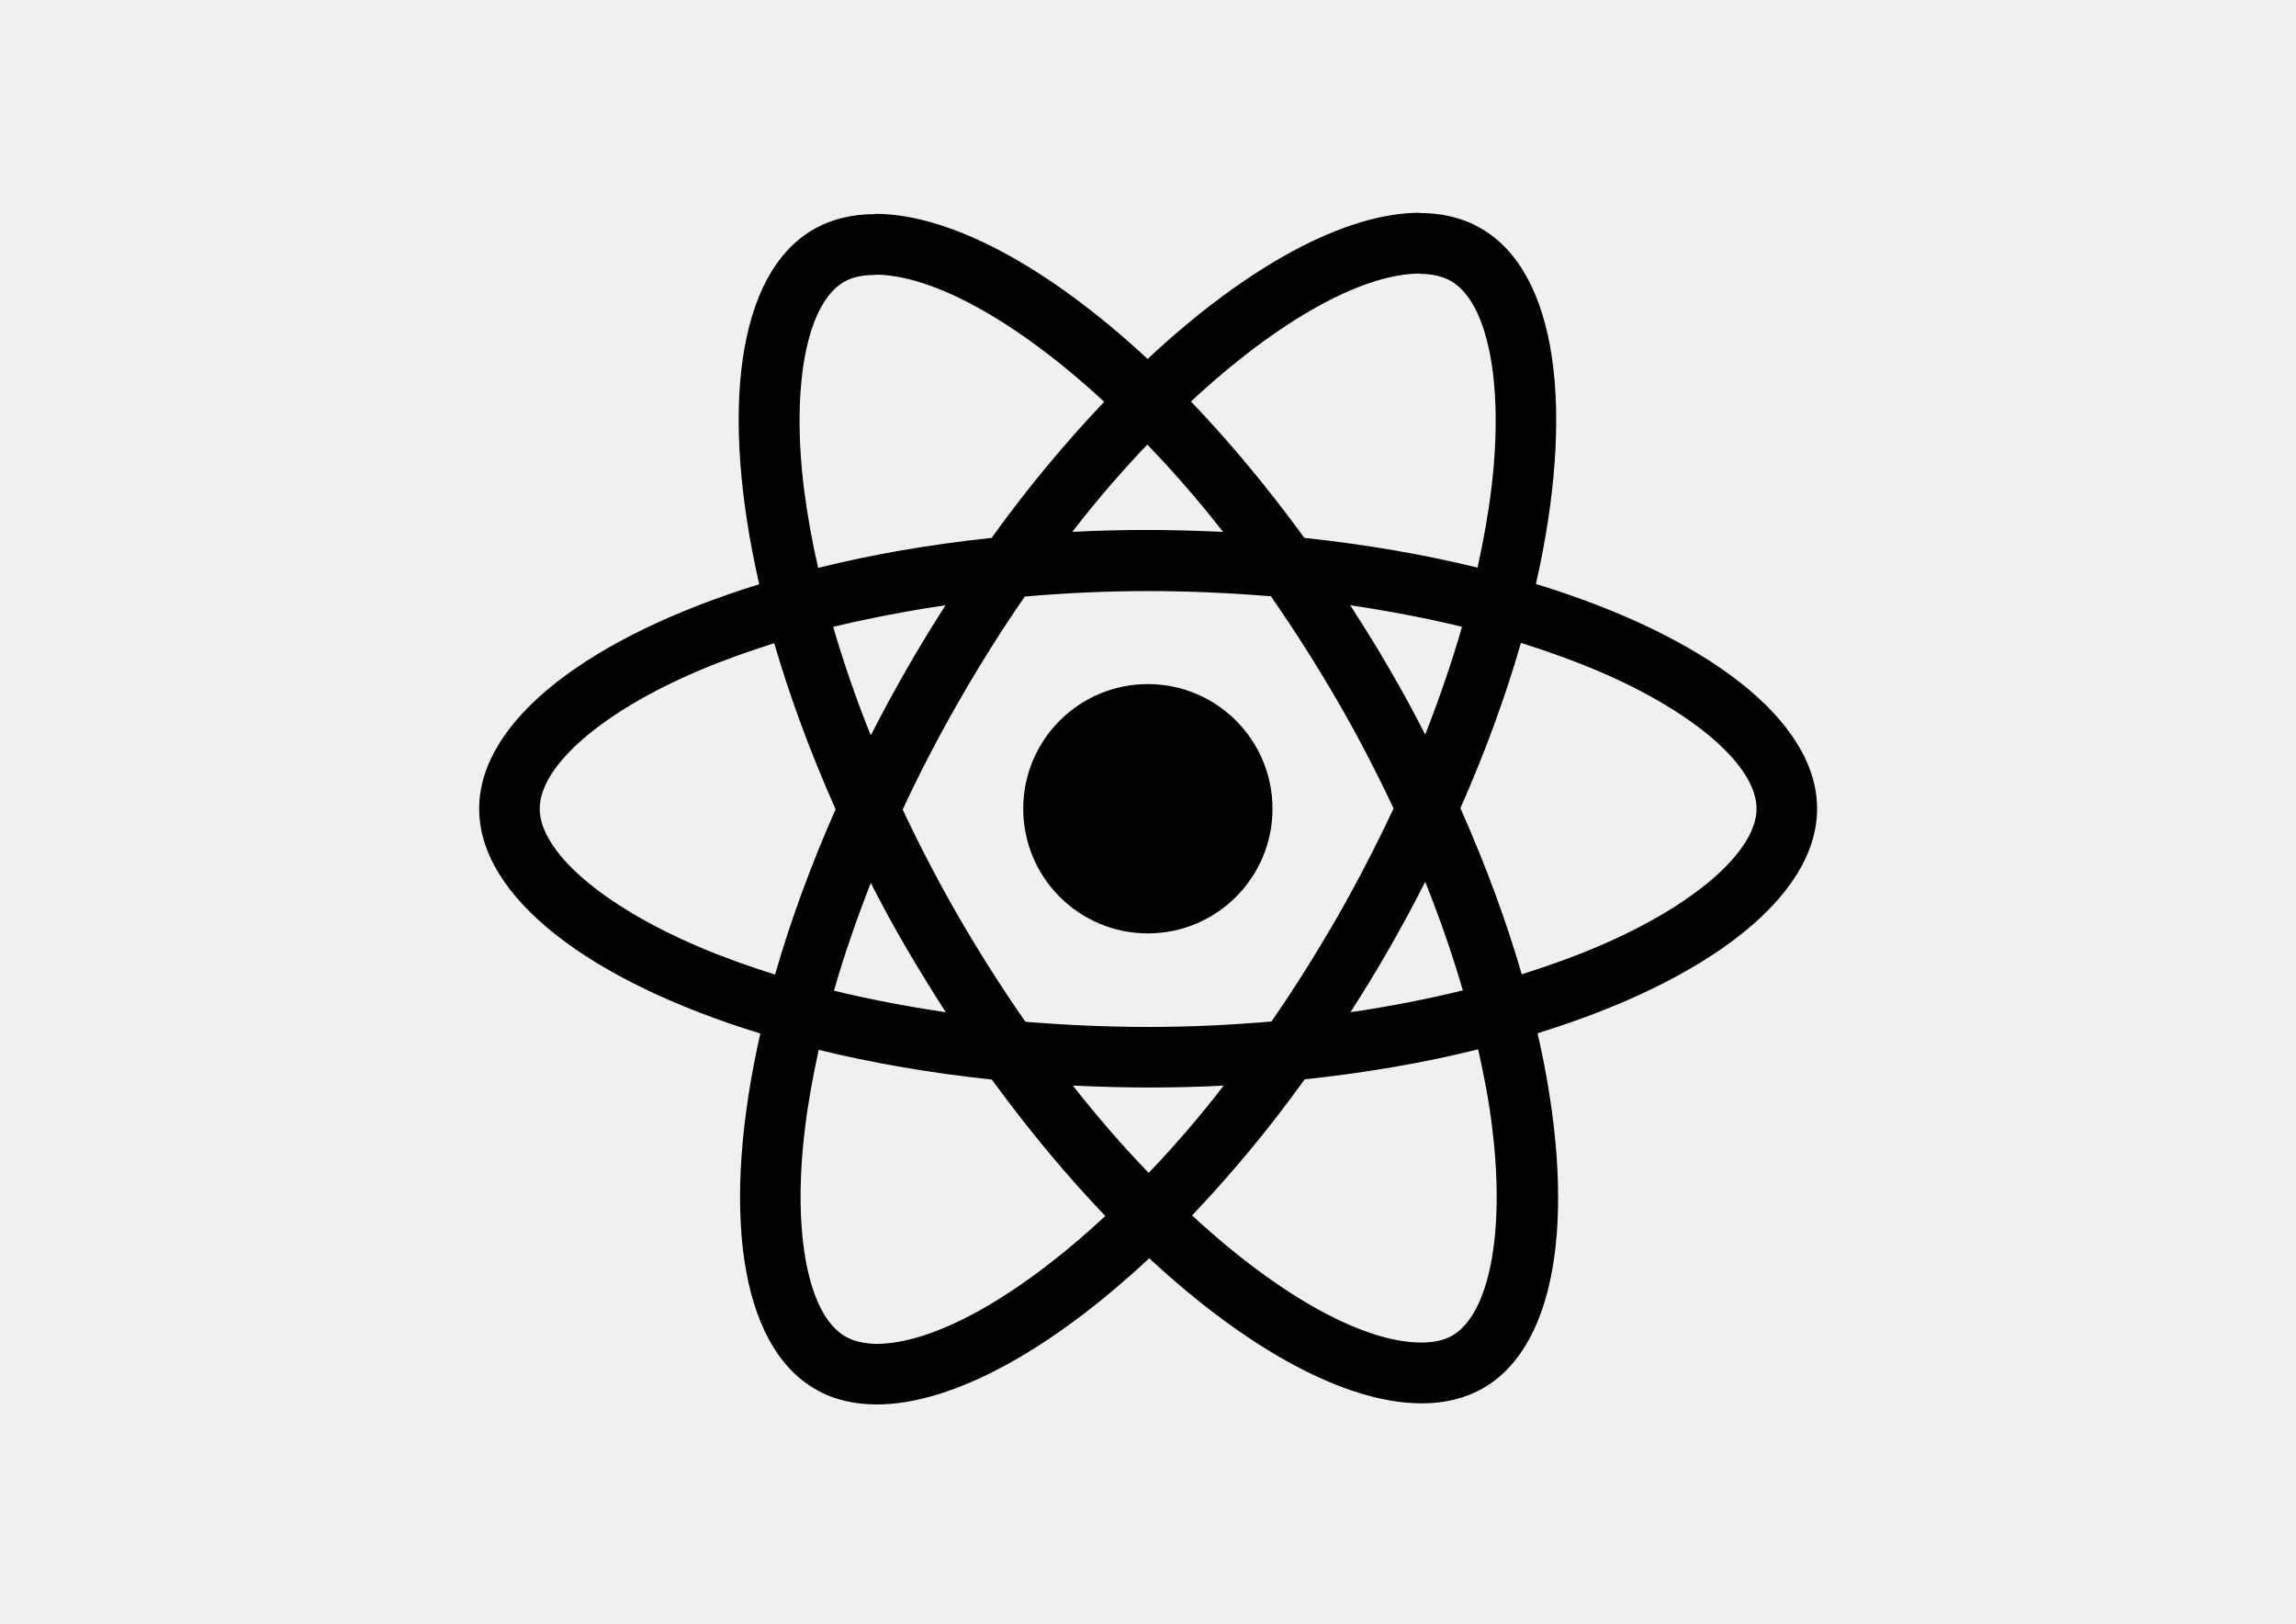
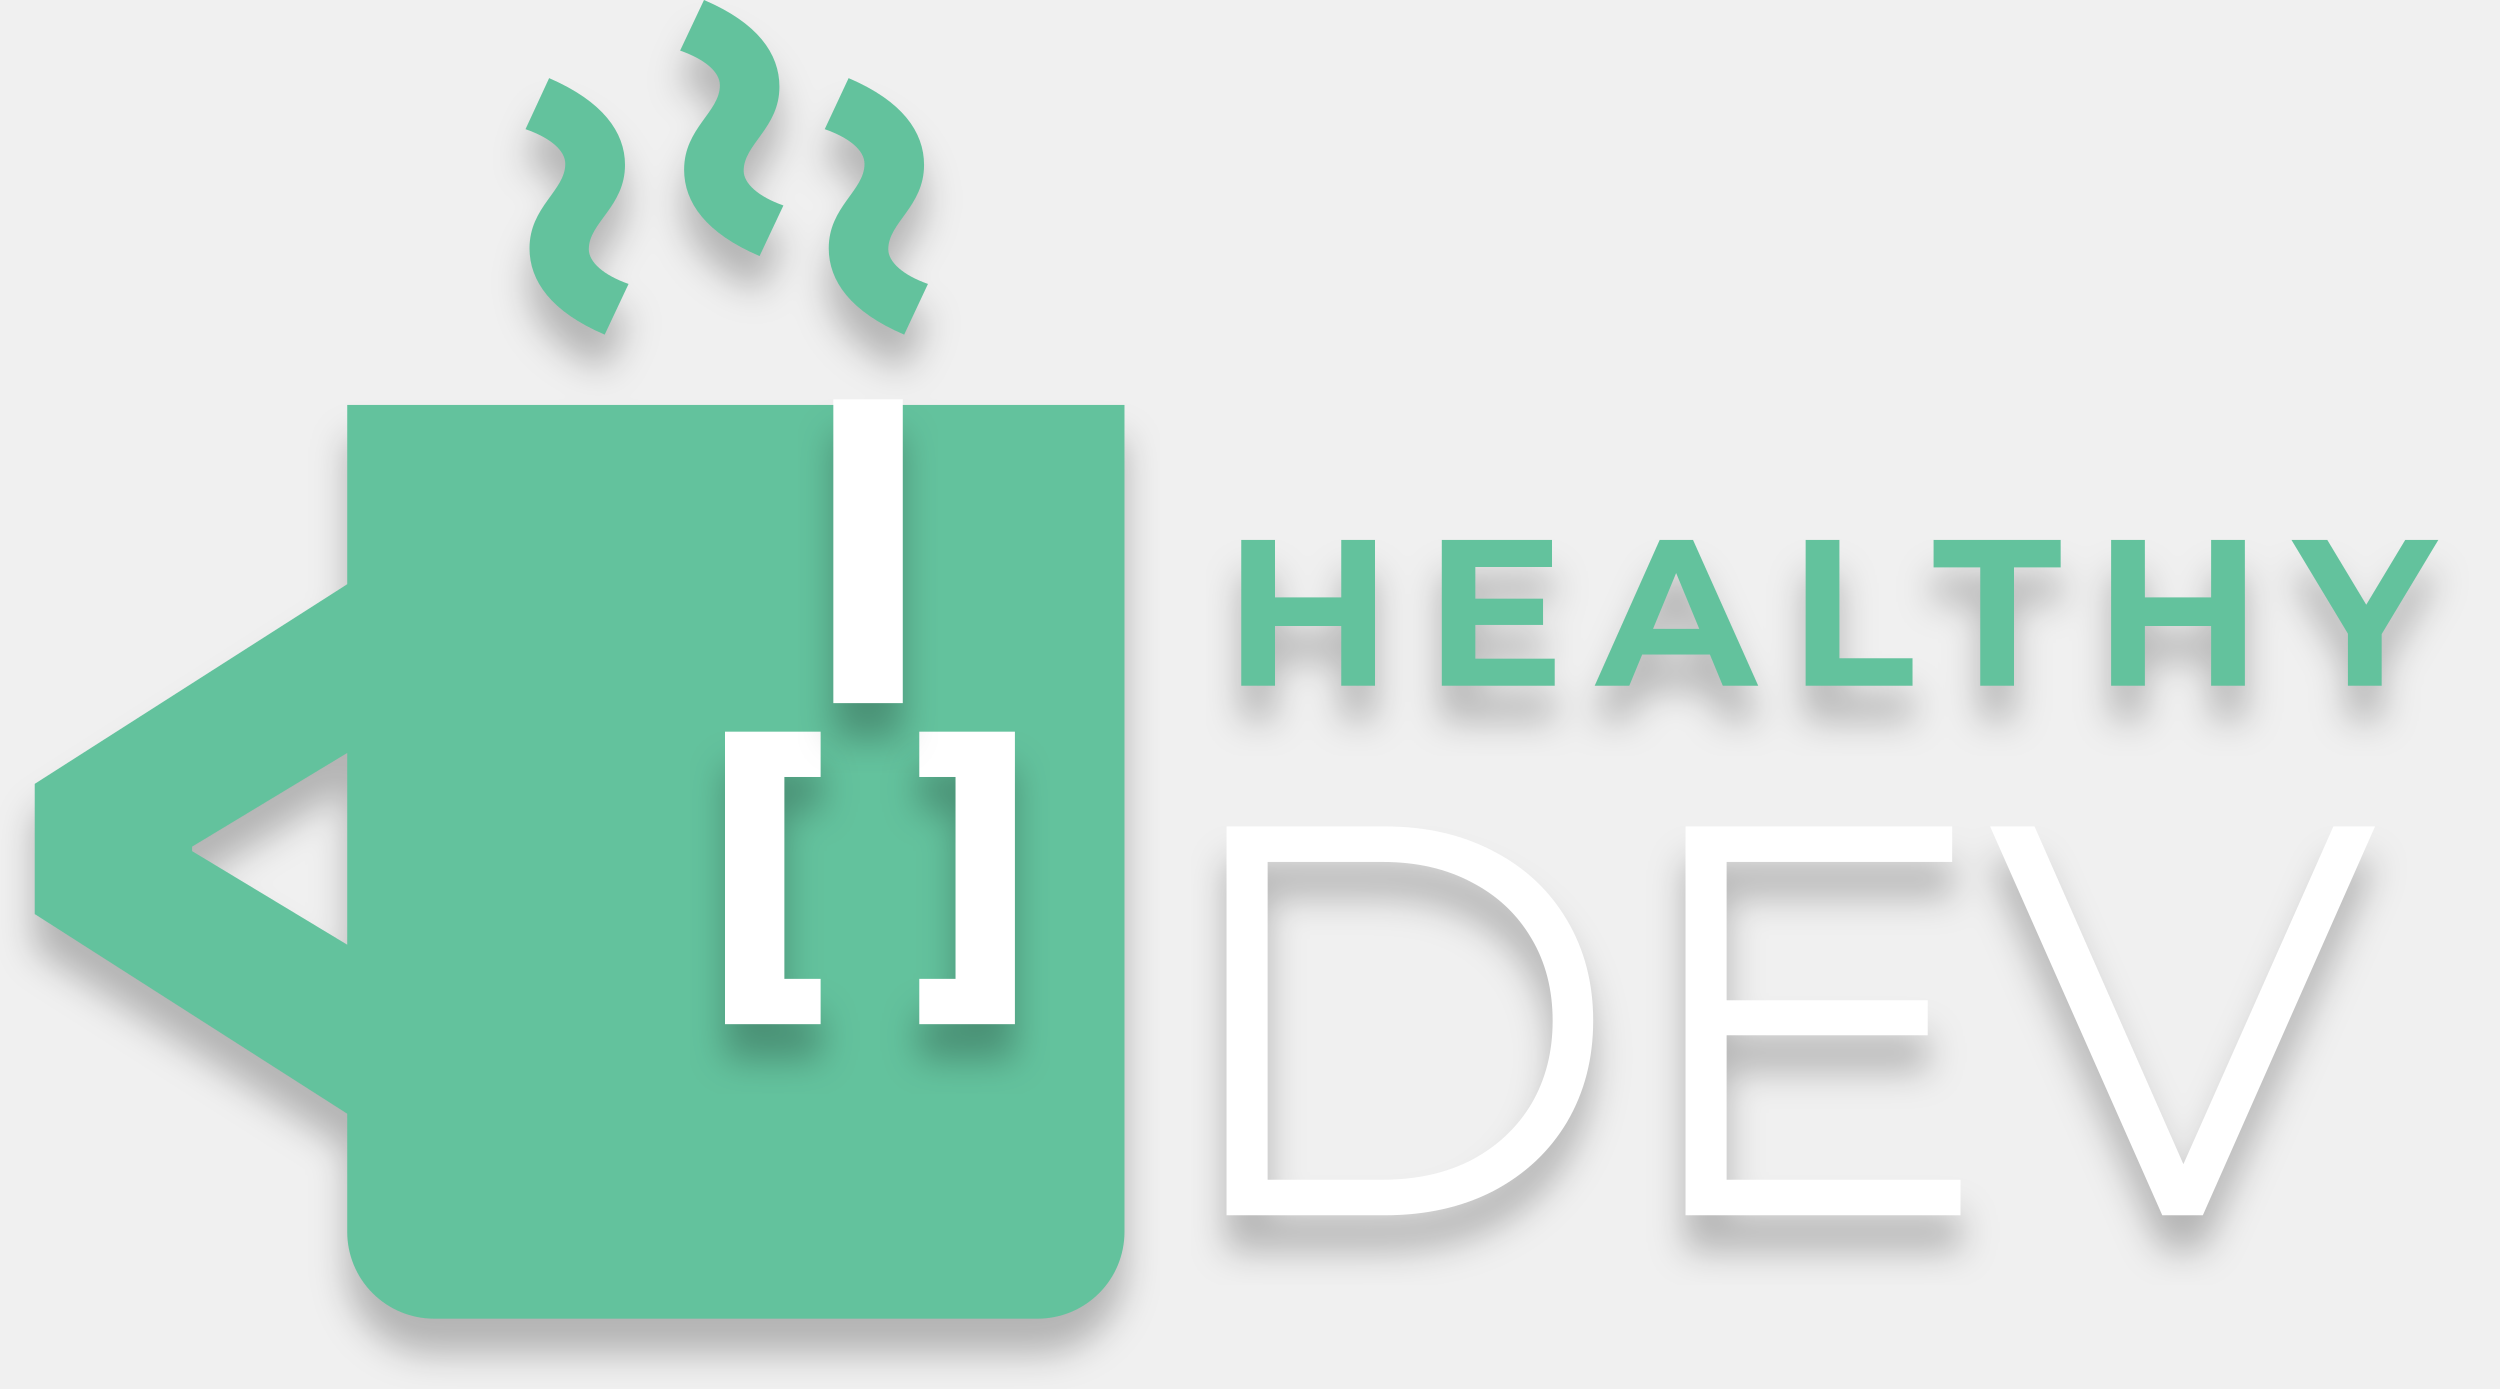
- <svg xmlns="http://www.w3.org/2000/svg" viewBox="0 0 841.9 595.3">
-   <g>
-     <path d="M666.3 296.5c0-32.5-40.7-63.3-103.1-82.4 14.4-63.6 8-114.2-20.2-130.4-6.5-3.8-14.1-5.6-22.4-5.6v22.3c4.6 0 8.3.9 11.4 2.6 13.6 7.8 19.5 37.5 14.9 75.7-1.1 9.4-2.9 19.3-5.1 29.4-19.6-4.8-41-8.5-63.5-10.9-13.5-18.5-27.5-35.3-41.6-50 32.6-30.3 63.2-46.9 84-46.9V78c-27.5 0-63.5 19.6-99.9 53.6-36.4-33.8-72.4-53.2-99.9-53.2v22.3c20.7 0 51.4 16.5 84 46.6-14 14.7-28 31.4-41.3 49.9-22.6 2.4-44 6.1-63.6 11-2.3-10-4-19.7-5.2-29-4.7-38.2 1.1-67.9 14.6-75.8 3-1.8 6.9-2.6 11.5-2.6V78.5c-8.4 0-16 1.8-22.6 5.6-28.1 16.2-34.4 66.7-19.9 130.1-62.2 19.2-102.7 49.9-102.7 82.3 0 32.5 40.7 63.3 103.1 82.4-14.4 63.6-8 114.2 20.2 130.4 6.5 3.8 14.1 5.6 22.5 5.6 27.5 0 63.5-19.6 99.9-53.6 36.4 33.8 72.4 53.2 99.9 53.2 8.4 0 16-1.8 22.6-5.6 28.1-16.2 34.4-66.7 19.9-130.1 62-19.1 102.5-49.9 102.5-82.3zm-130.2-66.7c-3.7 12.9-8.3 26.2-13.5 39.5-4.1-8-8.4-16-13.1-24-4.6-8-9.5-15.8-14.4-23.4 14.2 2.1 27.9 4.7 41 7.9zm-45.8 106.5c-7.8 13.5-15.8 26.3-24.1 38.2-14.9 1.3-30 2-45.2 2-15.1 0-30.2-.7-45-1.9-8.3-11.9-16.4-24.6-24.2-38-7.6-13.1-14.5-26.4-20.8-39.8 6.2-13.4 13.2-26.8 20.7-39.9 7.8-13.5 15.8-26.3 24.1-38.2 14.9-1.3 30-2 45.2-2 15.1 0 30.2.7 45 1.9 8.3 11.9 16.4 24.6 24.2 38 7.6 13.1 14.5 26.4 20.8 39.8-6.3 13.4-13.2 26.8-20.7 39.9zm32.3-13c5.4 13.4 10 26.8 13.8 39.8-13.1 3.2-26.9 5.9-41.2 8 4.9-7.7 9.8-15.6 14.4-23.7 4.6-8 8.9-16.1 13-24.1zM421.2 430c-9.3-9.6-18.6-20.3-27.8-32 9 .4 18.2.7 27.5.7 9.4 0 18.7-.2 27.8-.7-9 11.7-18.3 22.4-27.5 32zm-74.4-58.9c-14.2-2.1-27.9-4.7-41-7.9 3.7-12.9 8.3-26.2 13.5-39.5 4.1 8 8.4 16 13.1 24 4.7 8 9.5 15.8 14.4 23.4zM420.7 163c9.3 9.6 18.6 20.3 27.8 32-9-.4-18.2-.7-27.5-.7-9.4 0-18.7.2-27.8.7 9-11.7 18.3-22.4 27.5-32zm-74 58.9c-4.9 7.7-9.8 15.6-14.4 23.7-4.6 8-8.9 16-13 24-5.4-13.4-10-26.8-13.8-39.8 13.1-3.1 26.9-5.8 41.2-7.9zm-90.5 125.2c-35.4-15.1-58.3-34.9-58.3-50.6 0-15.7 22.9-35.6 58.3-50.6 8.6-3.7 18-7 27.7-10.1 5.7 19.6 13.2 40 22.5 60.9-9.2 20.8-16.6 41.1-22.2 60.6-9.9-3.1-19.3-6.5-28-10.2zM310 490c-13.6-7.8-19.5-37.5-14.9-75.7 1.1-9.4 2.9-19.3 5.1-29.4 19.6 4.8 41 8.5 63.5 10.9 13.5 18.5 27.5 35.3 41.6 50-32.6 30.3-63.2 46.9-84 46.9-4.5-.1-8.3-1-11.3-2.7zm237.2-76.2c4.7 38.2-1.1 67.9-14.6 75.8-3 1.8-6.9 2.6-11.5 2.6-20.7 0-51.4-16.5-84-46.6 14-14.7 28-31.4 41.3-49.9 22.6-2.4 44-6.1 63.6-11 2.3 10.1 4.1 19.8 5.2 29.1zm38.5-66.7c-8.6 3.7-18 7-27.7 10.1-5.7-19.6-13.2-40-22.5-60.9 9.2-20.8 16.6-41.1 22.2-60.6 9.9 3.1 19.3 6.5 28.1 10.2 35.4 15.1 58.3 34.9 58.3 50.6-.1 15.7-23 35.6-58.4 50.6zM320.8 78.4z" />
-     <circle cx="420.9" cy="296.5" r="45.7" />
-     <path d="M520.5 78.1z" />
+ <svg xmlns="http://www.w3.org/2000/svg" width="288" height="160" viewBox="0 0 288 160" fill="none">
+   <g filter="url(#filter0_d)">
+     <path d="M141.296 95.2H159.536C164.272 95.2 168.453 96.16 172.08 98.08C175.707 99.957 178.523 102.603 180.528 106.016C182.533 109.387 183.536 113.248 183.536 117.6C183.536 121.952 182.533 125.835 180.528 129.248C178.523 132.619 175.707 135.264 172.08 137.184C168.453 139.061 164.272 140 159.536 140H141.296V95.2ZM159.28 135.904C163.205 135.904 166.64 135.136 169.584 133.6C172.528 132.021 174.811 129.867 176.432 127.136C178.053 124.363 178.864 121.184 178.864 117.6C178.864 114.016 178.053 110.859 176.432 108.128C174.811 105.355 172.528 103.2 169.584 101.664C166.64 100.085 163.205 99.296 159.28 99.296H146.032V135.904H159.28ZM225.851 135.904V140H194.171V95.2H224.891V99.296H198.907V115.232H222.075V119.264H198.907V135.904H225.851ZM273.607 95.2L253.767 140H249.095L229.255 95.2H234.375L251.527 134.112L268.807 95.2H273.607Z" fill="white" />
  </g>
+   <g filter="url(#filter1_d)">
+     <path d="M158.4 62.2V79H154.512V72.112H146.88V79H142.992V62.2H146.88V68.824H154.512V62.2H158.4ZM179.103 75.88V79H166.095V62.2H178.791V65.32H169.959V68.968H177.759V71.992H169.959V75.88H179.103ZM196.98 75.4H189.18L187.692 79H183.708L191.196 62.2H195.036L202.548 79H198.468L196.98 75.4ZM195.756 72.448L193.092 66.016L190.428 72.448H195.756ZM208.011 62.2H211.899V75.832H220.323V79H208.011V62.2ZM228.125 65.368H222.749V62.2H237.389V65.368H232.013V79H228.125V65.368ZM258.609 62.2V79H254.721V72.112H247.089V79H243.201V62.2H247.089V68.824H254.721V62.2H258.609ZM274.368 73.048V79H270.48V73L263.976 62.2H268.104L272.592 69.664L277.08 62.2H280.896L274.368 73.048Z" fill="#63C29D" />
+   </g>
+   <g filter="url(#filter2_d)">
+     <path d="M40 46.65V67.3L4 90.3V105.3L40 128.3V141.91C40 144.562 41.054 147.106 42.929 148.981C44.804 150.856 47.348 151.91 50 151.91H119.54C122.192 151.91 124.736 150.856 126.611 148.981C128.486 147.106 129.54 144.562 129.54 141.91V46.65H40ZM22.13 98.05V97.53L40 86.74V108.83L22.13 98.05Z" fill="#63C29D" />
+     <path d="M67.83 28.71C67.83 30.2 69.55 31.71 72.41 32.71L69.66 38.55C63.49 35.92 61 32.37 61 28.6C61 23.8 65.12 21.97 65.12 18.88C65.12 17.33 63.4 15.88 60.54 14.88L63.26 9C69.43 11.67 72 15.22 72 19C72 23.8 67.83 25.63 67.83 28.71Z" fill="#63C29D" />
+     <path d="M102.33 28.71C102.33 30.2 104.05 31.71 106.9 32.71L104.16 38.55C97.99 35.92 95.47 32.37 95.47 28.6C95.47 23.8 99.59 21.97 99.59 18.88C99.59 17.33 97.87 15.88 95.01 14.88L97.76 9C103.93 11.63 106.45 15.18 106.45 19C106.45 23.8 102.33 25.63 102.33 28.71Z" fill="#63C29D" />
+     <path d="M85.67 19.67C85.67 21.15 87.39 22.67 90.25 23.67L87.5 29.5C81.33 26.87 78.81 23.33 78.81 19.55C78.81 14.75 82.93 12.92 82.93 9.83C82.93 8.29 81.21 6.83 78.35 5.83L81.1 0C87.27 2.63 89.79 6.17 89.79 10C89.79 14.75 85.67 16.58 85.67 19.67Z" fill="#63C29D" />
+   </g>
+   <g filter="url(#filter3_d)">
+     <path d="M83.52 84.288H94.536V89.508H90.36V112.764H94.536V117.984H83.52V84.288Z" fill="white" />
+     <path d="M105.901 117.984V112.764H110.077V89.508H105.901V84.288H116.917V117.984H105.901Z" fill="white" />
+   </g>
+   <g filter="url(#filter4_d)">
+     <path d="M96 46H104V81H96V46Z" fill="white" />
+   </g>
+   <defs>
+     <filter id="filter0_d" x="137.296" y="95.2" width="140.311" height="52.8" filterUnits="userSpaceOnUse" color-interpolation-filters="sRGB">
+       <feFlood flood-opacity="0" result="BackgroundImageFix" />
+       <feColorMatrix in="SourceAlpha" type="matrix" values="0 0 0 0 0 0 0 0 0 0 0 0 0 0 0 0 0 0 127 0" />
+       <feOffset dy="4" />
+       <feGaussianBlur stdDeviation="2" />
+       <feColorMatrix type="matrix" values="0 0 0 0 0 0 0 0 0 0 0 0 0 0 0 0 0 0 0.25 0" />
+       <feBlend mode="normal" in2="BackgroundImageFix" result="effect1_dropShadow" />
+       <feBlend mode="normal" in="SourceGraphic" in2="effect1_dropShadow" result="shape" />
+     </filter>
+     <filter id="filter1_d" x="138.992" y="62.2" width="145.904" height="24.8" filterUnits="userSpaceOnUse" color-interpolation-filters="sRGB">
+       <feFlood flood-opacity="0" result="BackgroundImageFix" />
+       <feColorMatrix in="SourceAlpha" type="matrix" values="0 0 0 0 0 0 0 0 0 0 0 0 0 0 0 0 0 0 127 0" />
+       <feOffset dy="4" />
+       <feGaussianBlur stdDeviation="2" />
+       <feColorMatrix type="matrix" values="0 0 0 0 0 0 0 0 0 0 0 0 0 0 0 0 0 0 0.25 0" />
+       <feBlend mode="normal" in2="BackgroundImageFix" result="effect1_dropShadow" />
+       <feBlend mode="normal" in="SourceGraphic" in2="effect1_dropShadow" result="shape" />
+     </filter>
+     <filter id="filter2_d" x="0" y="0" width="133.54" height="159.91" filterUnits="userSpaceOnUse" color-interpolation-filters="sRGB">
+       <feFlood flood-opacity="0" result="BackgroundImageFix" />
+       <feColorMatrix in="SourceAlpha" type="matrix" values="0 0 0 0 0 0 0 0 0 0 0 0 0 0 0 0 0 0 127 0" />
+       <feOffset dy="4" />
+       <feGaussianBlur stdDeviation="2" />
+       <feColorMatrix type="matrix" values="0 0 0 0 0 0 0 0 0 0 0 0 0 0 0 0 0 0 0.25 0" />
+       <feBlend mode="normal" in2="BackgroundImageFix" result="effect1_dropShadow" />
+       <feBlend mode="normal" in="SourceGraphic" in2="effect1_dropShadow" result="shape" />
+     </filter>
+     <filter id="filter3_d" x="79.52" y="84.288" width="41.397" height="41.696" filterUnits="userSpaceOnUse" color-interpolation-filters="sRGB">
+       <feFlood flood-opacity="0" result="BackgroundImageFix" />
+       <feColorMatrix in="SourceAlpha" type="matrix" values="0 0 0 0 0 0 0 0 0 0 0 0 0 0 0 0 0 0 127 0" />
+       <feOffset dy="4" />
+       <feGaussianBlur stdDeviation="2" />
+       <feColorMatrix type="matrix" values="0 0 0 0 0 0 0 0 0 0 0 0 0 0 0 0 0 0 0.25 0" />
+       <feBlend mode="normal" in2="BackgroundImageFix" result="effect1_dropShadow" />
+       <feBlend mode="normal" in="SourceGraphic" in2="effect1_dropShadow" result="shape" />
+     </filter>
+     <filter id="filter4_d" x="92" y="46" width="16" height="43" filterUnits="userSpaceOnUse" color-interpolation-filters="sRGB">
+       <feFlood flood-opacity="0" result="BackgroundImageFix" />
+       <feColorMatrix in="SourceAlpha" type="matrix" values="0 0 0 0 0 0 0 0 0 0 0 0 0 0 0 0 0 0 127 0" />
+       <feOffset dy="4" />
+       <feGaussianBlur stdDeviation="2" />
+       <feColorMatrix type="matrix" values="0 0 0 0 0 0 0 0 0 0 0 0 0 0 0 0 0 0 0.25 0" />
+       <feBlend mode="normal" in2="BackgroundImageFix" result="effect1_dropShadow" />
+       <feBlend mode="normal" in="SourceGraphic" in2="effect1_dropShadow" result="shape" />
+     </filter>
+   </defs>
</svg>
